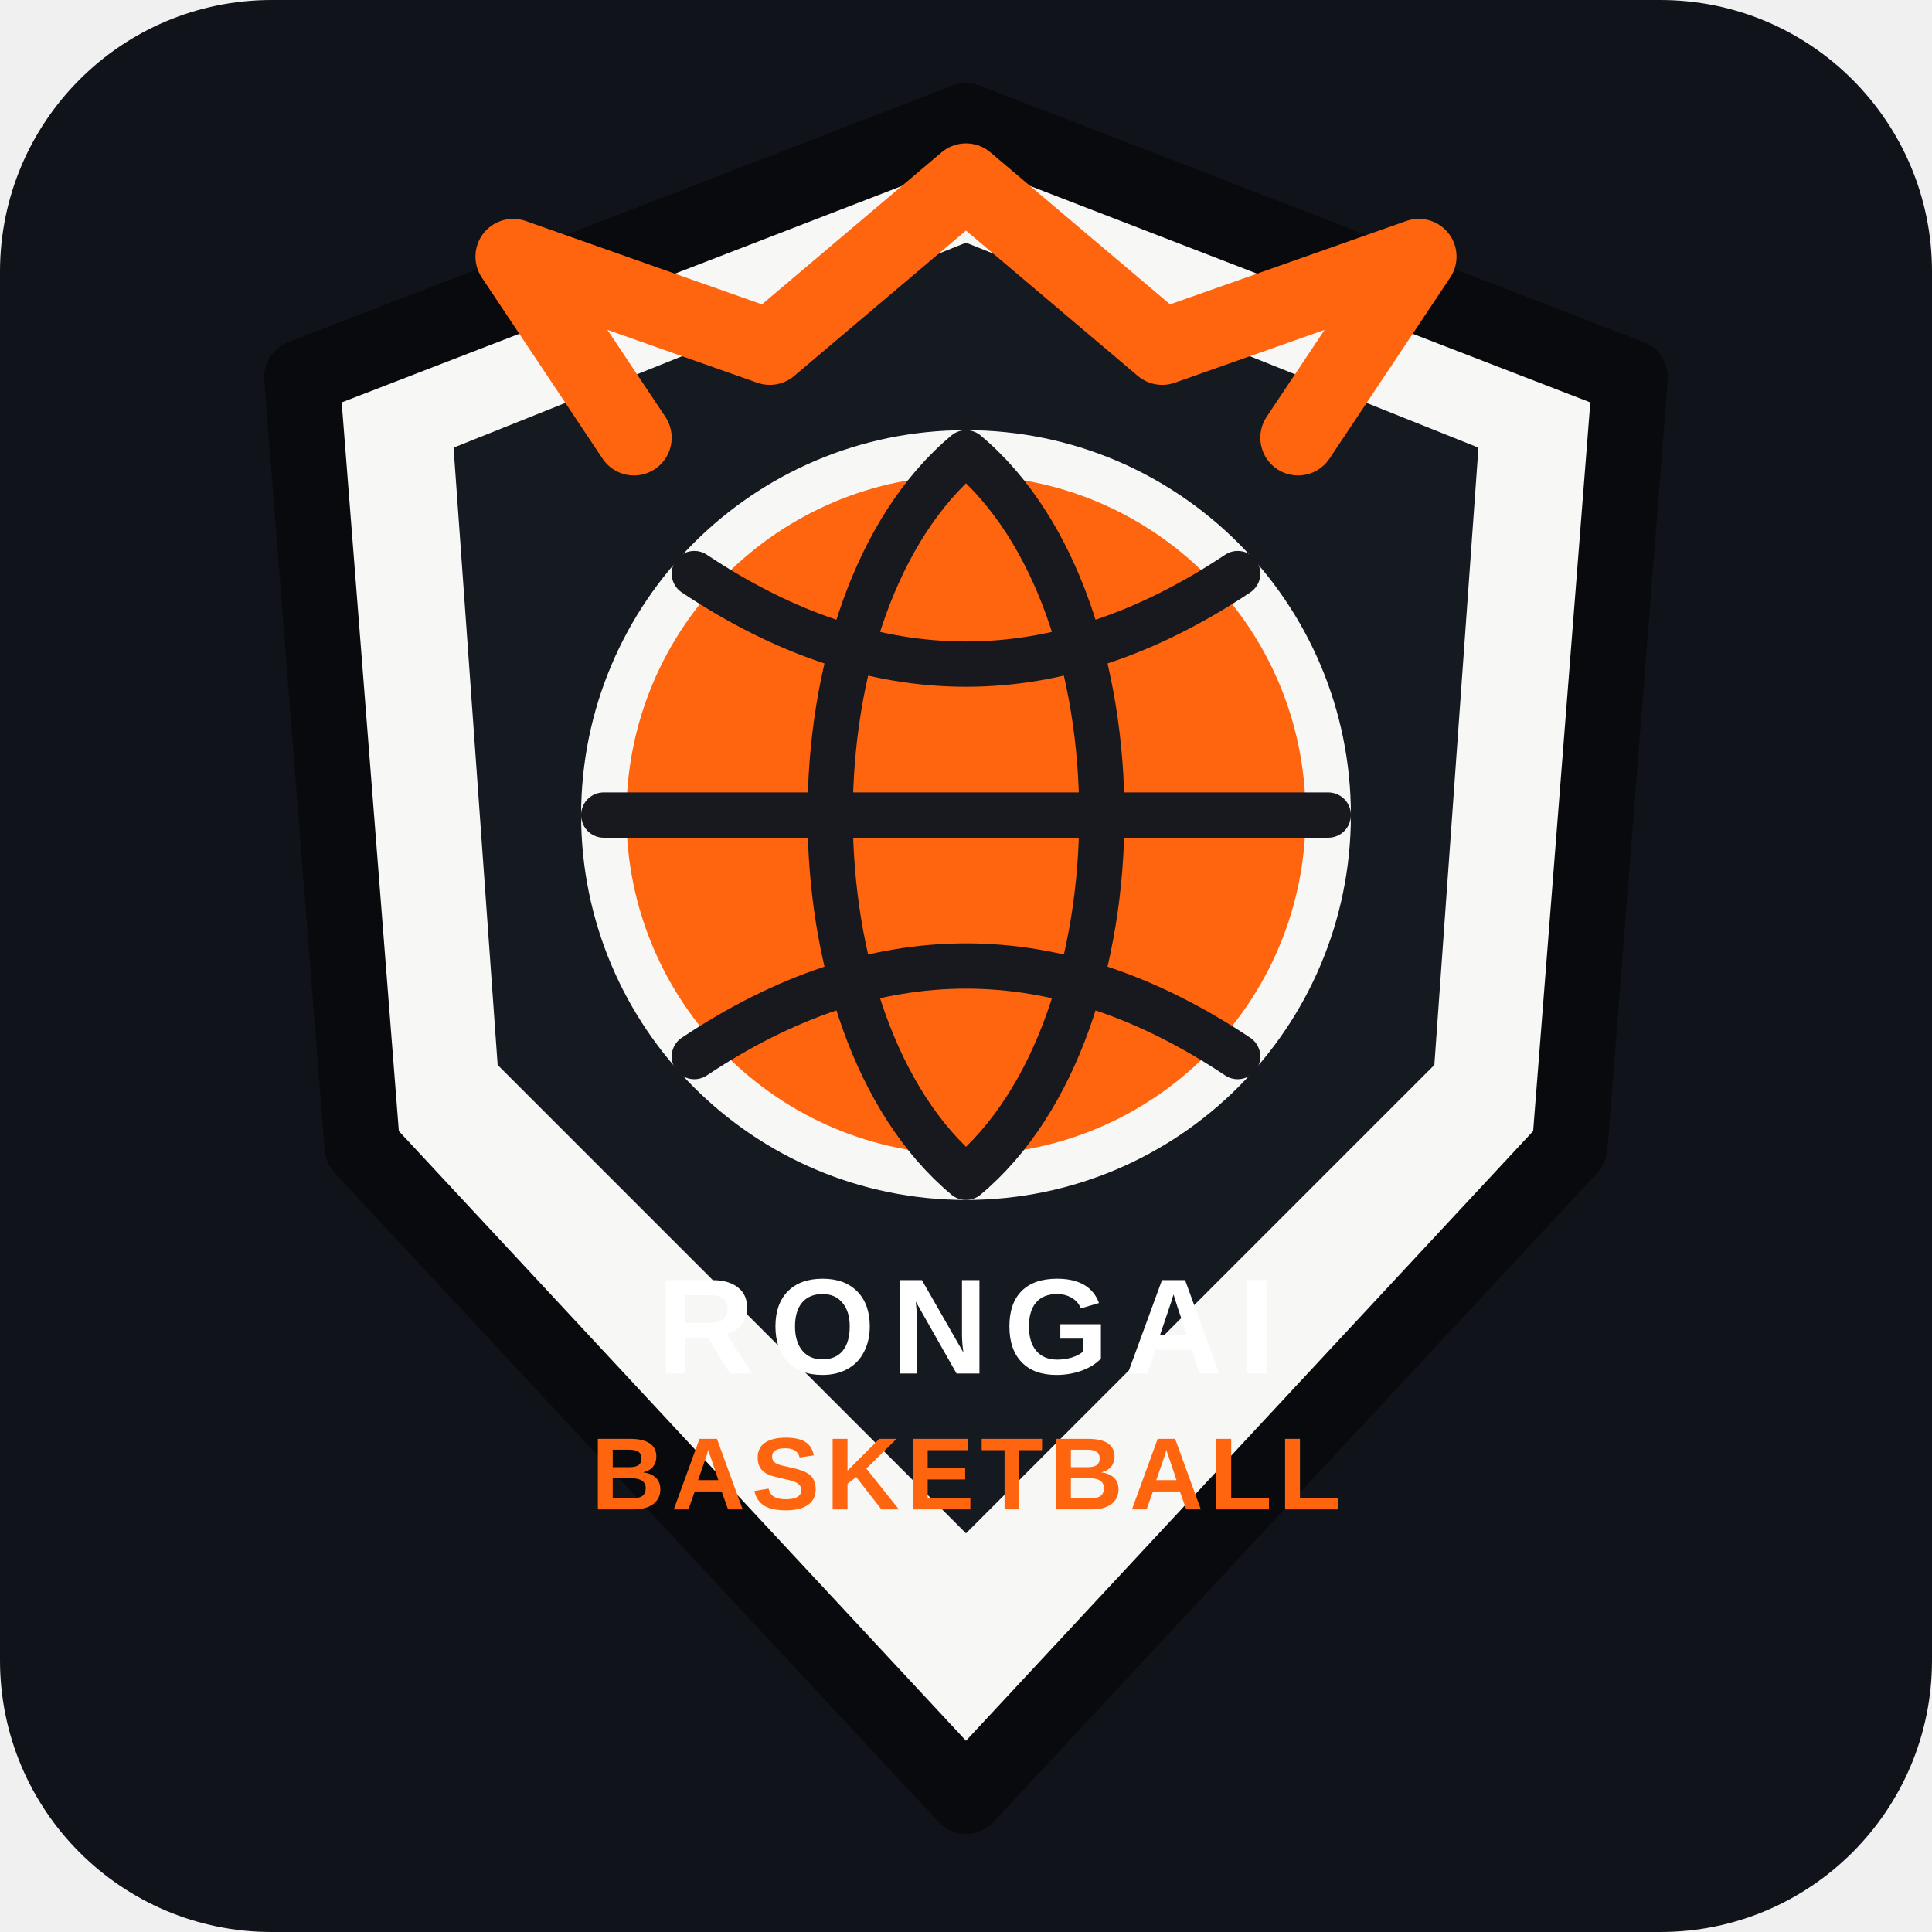
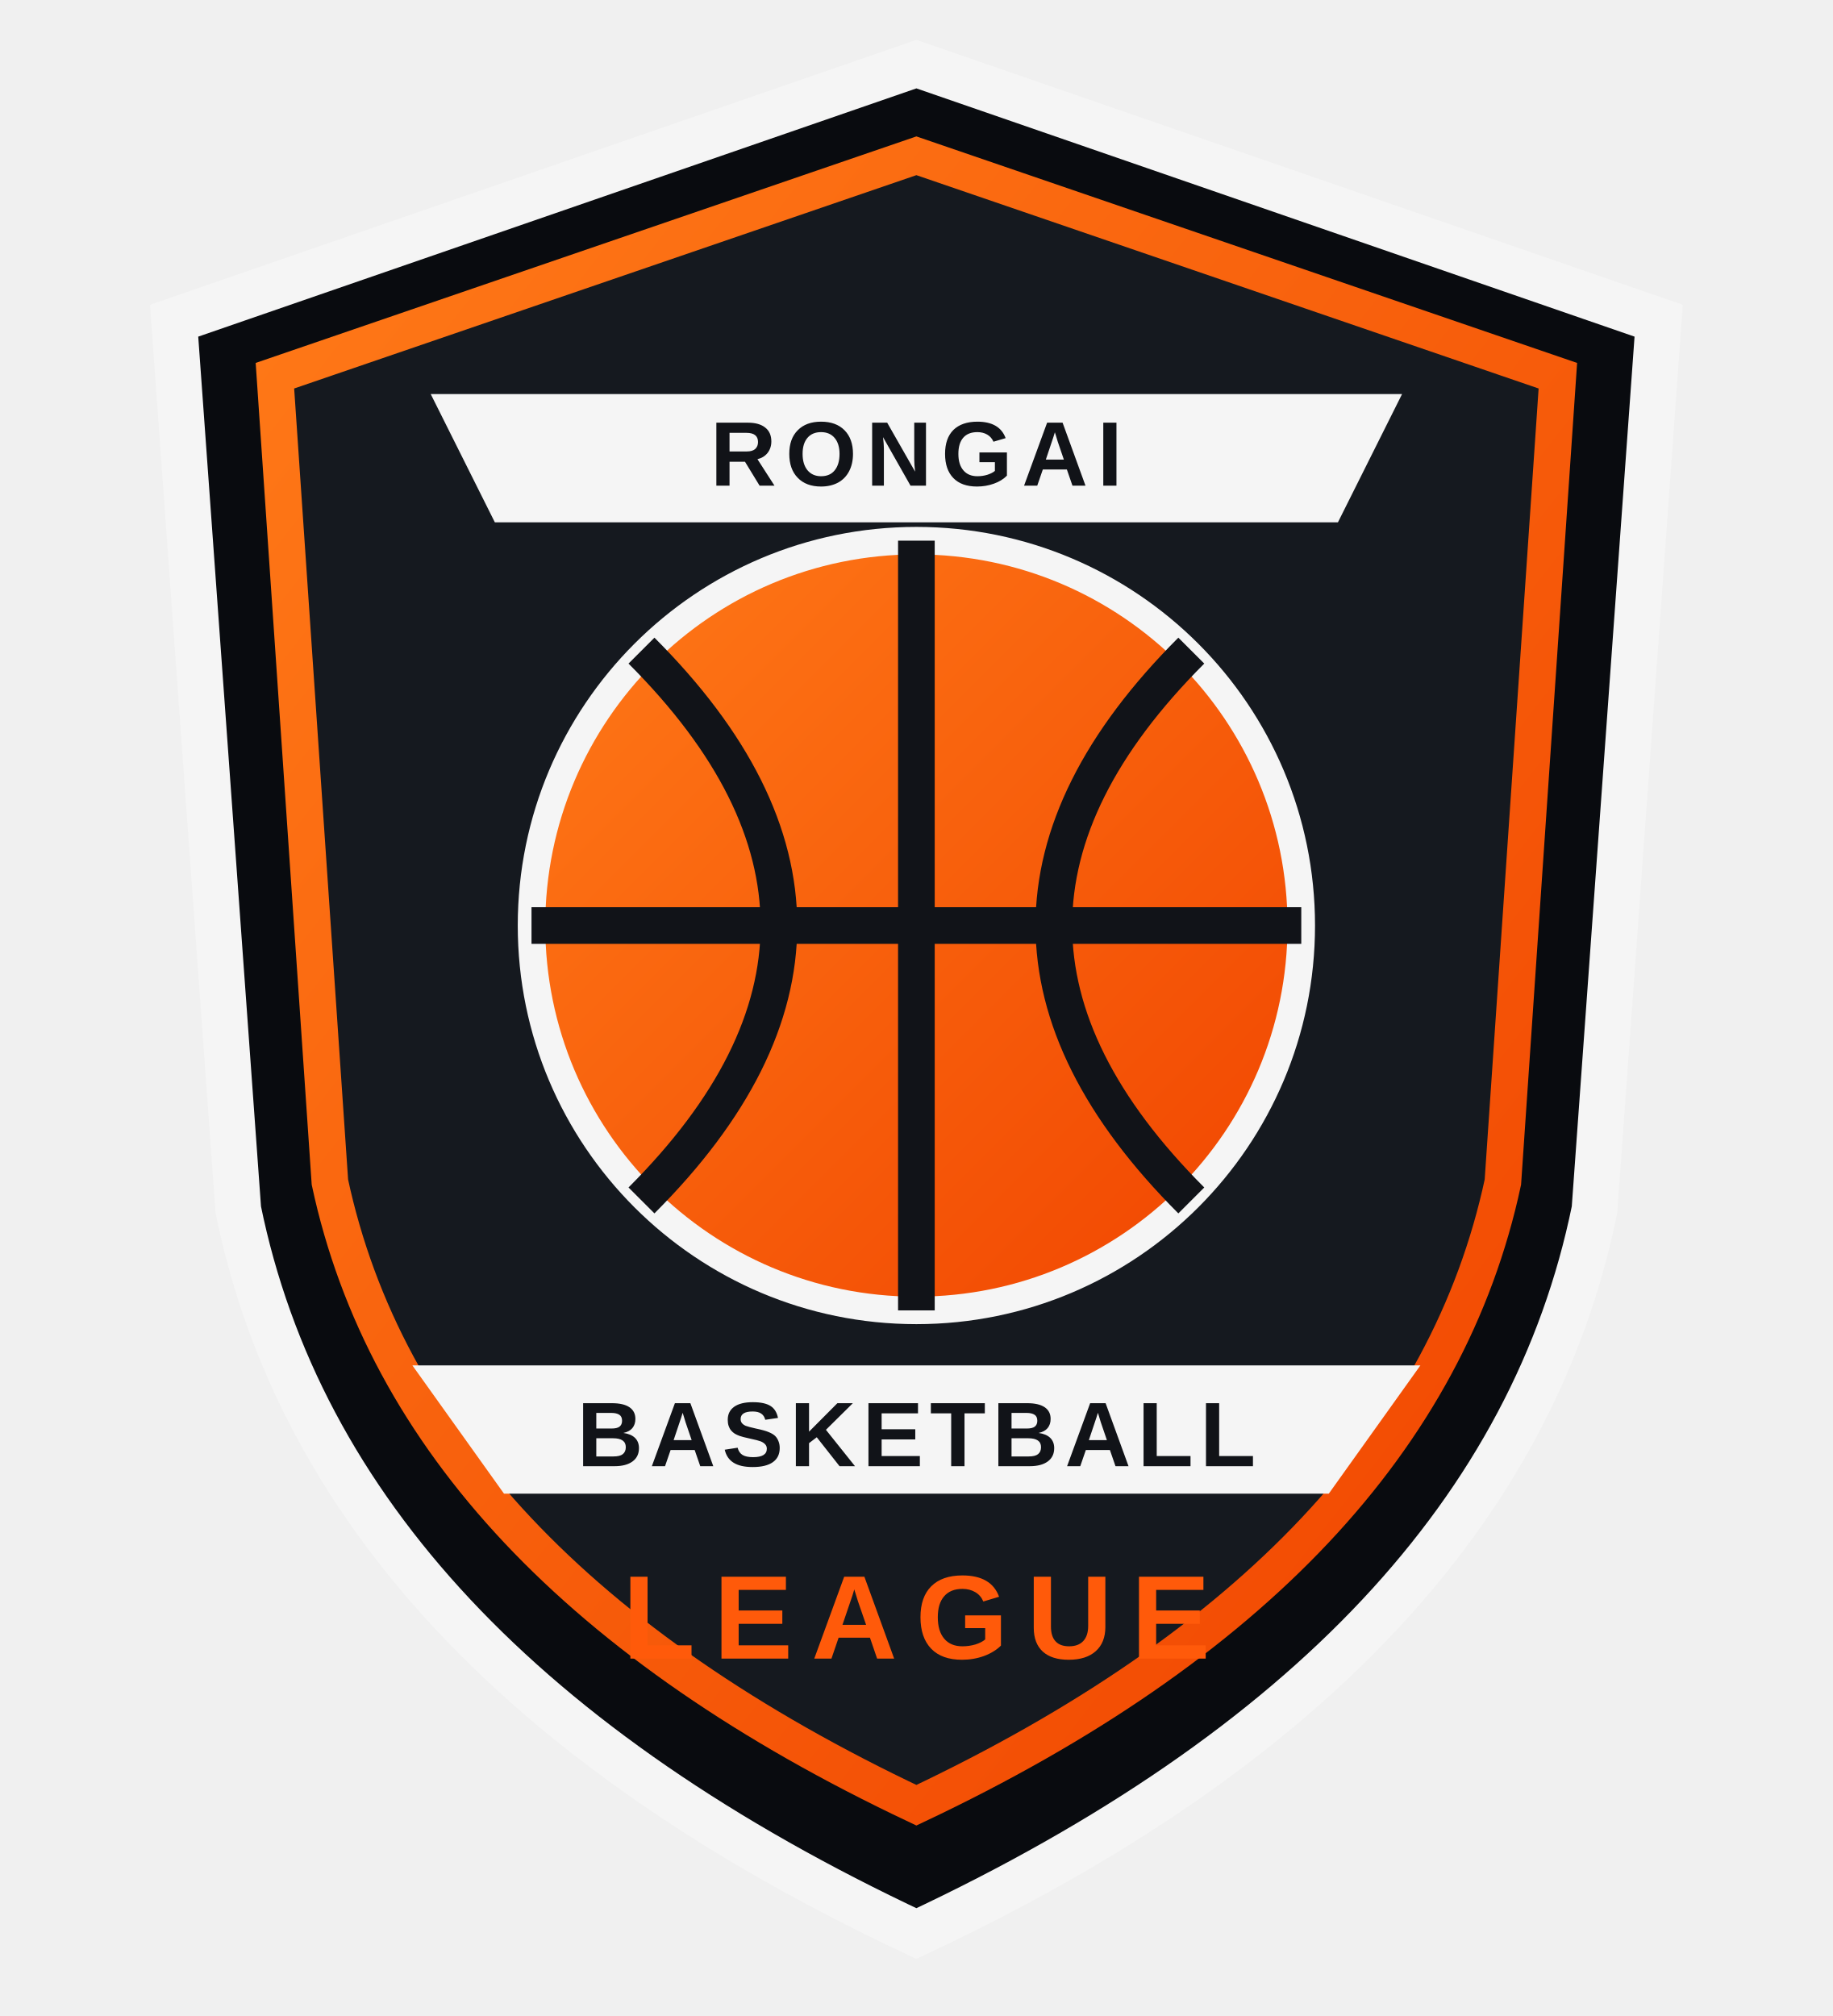
- <svg xmlns="http://www.w3.org/2000/svg" viewBox="0 0 128 128">
-   <rect width="128" height="128" rx="18" fill="#101319" />
-   <path d="M64 8 108 25 104 76 64 119 24 76 20 25Z" fill="#f7f7f5" stroke="#090a0d" stroke-width="5" stroke-linejoin="round" />
-   <path d="M64 15 99 29 96 71 64 103 32 71 29 29Z" fill="#151920" stroke="#f7f7f5" stroke-width="2" />
-   <path d="M42 29 34 17 51 23 64 12 77 23 94 17 86 29" fill="none" stroke="#ff650f" stroke-width="5" stroke-linecap="round" stroke-linejoin="round" />
-   <circle cx="64" cy="54" r="24" fill="#ff650f" stroke="#f7f7f5" stroke-width="3" />
-   <path d="M40 54h48M64 30c-12 10-12 38 0 48M64 30c12 10 12 38 0 48M46 38c12 8 24 8 36 0M46 70c12-8 24-8 36 0" fill="none" stroke="#17191f" stroke-width="3" stroke-linecap="round" />
-   <text x="64" y="91" fill="#fff" font-family="Arial,sans-serif" font-weight="900" font-size="9" text-anchor="middle" letter-spacing="1">RONGAI</text>
-   <text x="64" y="100" fill="#ff650f" font-family="Arial,sans-serif" font-weight="900" font-size="6.8" text-anchor="middle" letter-spacing=".4">BASKETBALL</text>
+ <svg xmlns="http://www.w3.org/2000/svg" viewBox="0 0 200 220" role="img" aria-labelledby="title">
+   <defs>
+     <linearGradient id="orange" x1="0" y1="0" x2="1" y2="1">
+       <stop offset="0" stop-color="#ff7a18" />
+       <stop offset="1" stop-color="#f04400" />
+     </linearGradient>
+   </defs>
+   <path d="M100 7 181 35 174 132Q164 181 100 211 36 181 26 132L19 35Z" fill="#090b0f" stroke="#f5f5f5" stroke-width="5" />
+   <path d="M100 17 170 41 164 129Q155 171 100 197 45 171 36 129L30 41Z" fill="#15191f" stroke="url(#orange)" stroke-width="4" />
+   <path d="M47 43H153L146 57H54Z" fill="#f5f5f5" />
+   <text x="100" y="53" fill="#111318" font-family="Arial,sans-serif" font-size="10" font-weight="900" text-anchor="middle" letter-spacing="1">RONGAI</text>
+   <circle cx="100" cy="101" r="42" fill="url(#orange)" stroke="#f5f5f5" stroke-width="3" />
+   <path d="M58 101H142M100 59V143M70 71Q100 101 70 131M130 71Q100 101 130 131" fill="none" stroke="#111318" stroke-width="4" />
+   <path d="M45 149H155L145 163H55Z" fill="#f5f5f5" />
+   <text x="100" y="160" fill="#111318" font-family="Arial,sans-serif" font-size="10" font-weight="900" text-anchor="middle" letter-spacing=".7">BASKETBALL</text>
+   <text x="100" y="181" fill="#ff5a0a" font-family="Arial,sans-serif" font-size="13" font-weight="900" text-anchor="middle" letter-spacing="2">LEAGUE</text>
</svg>
